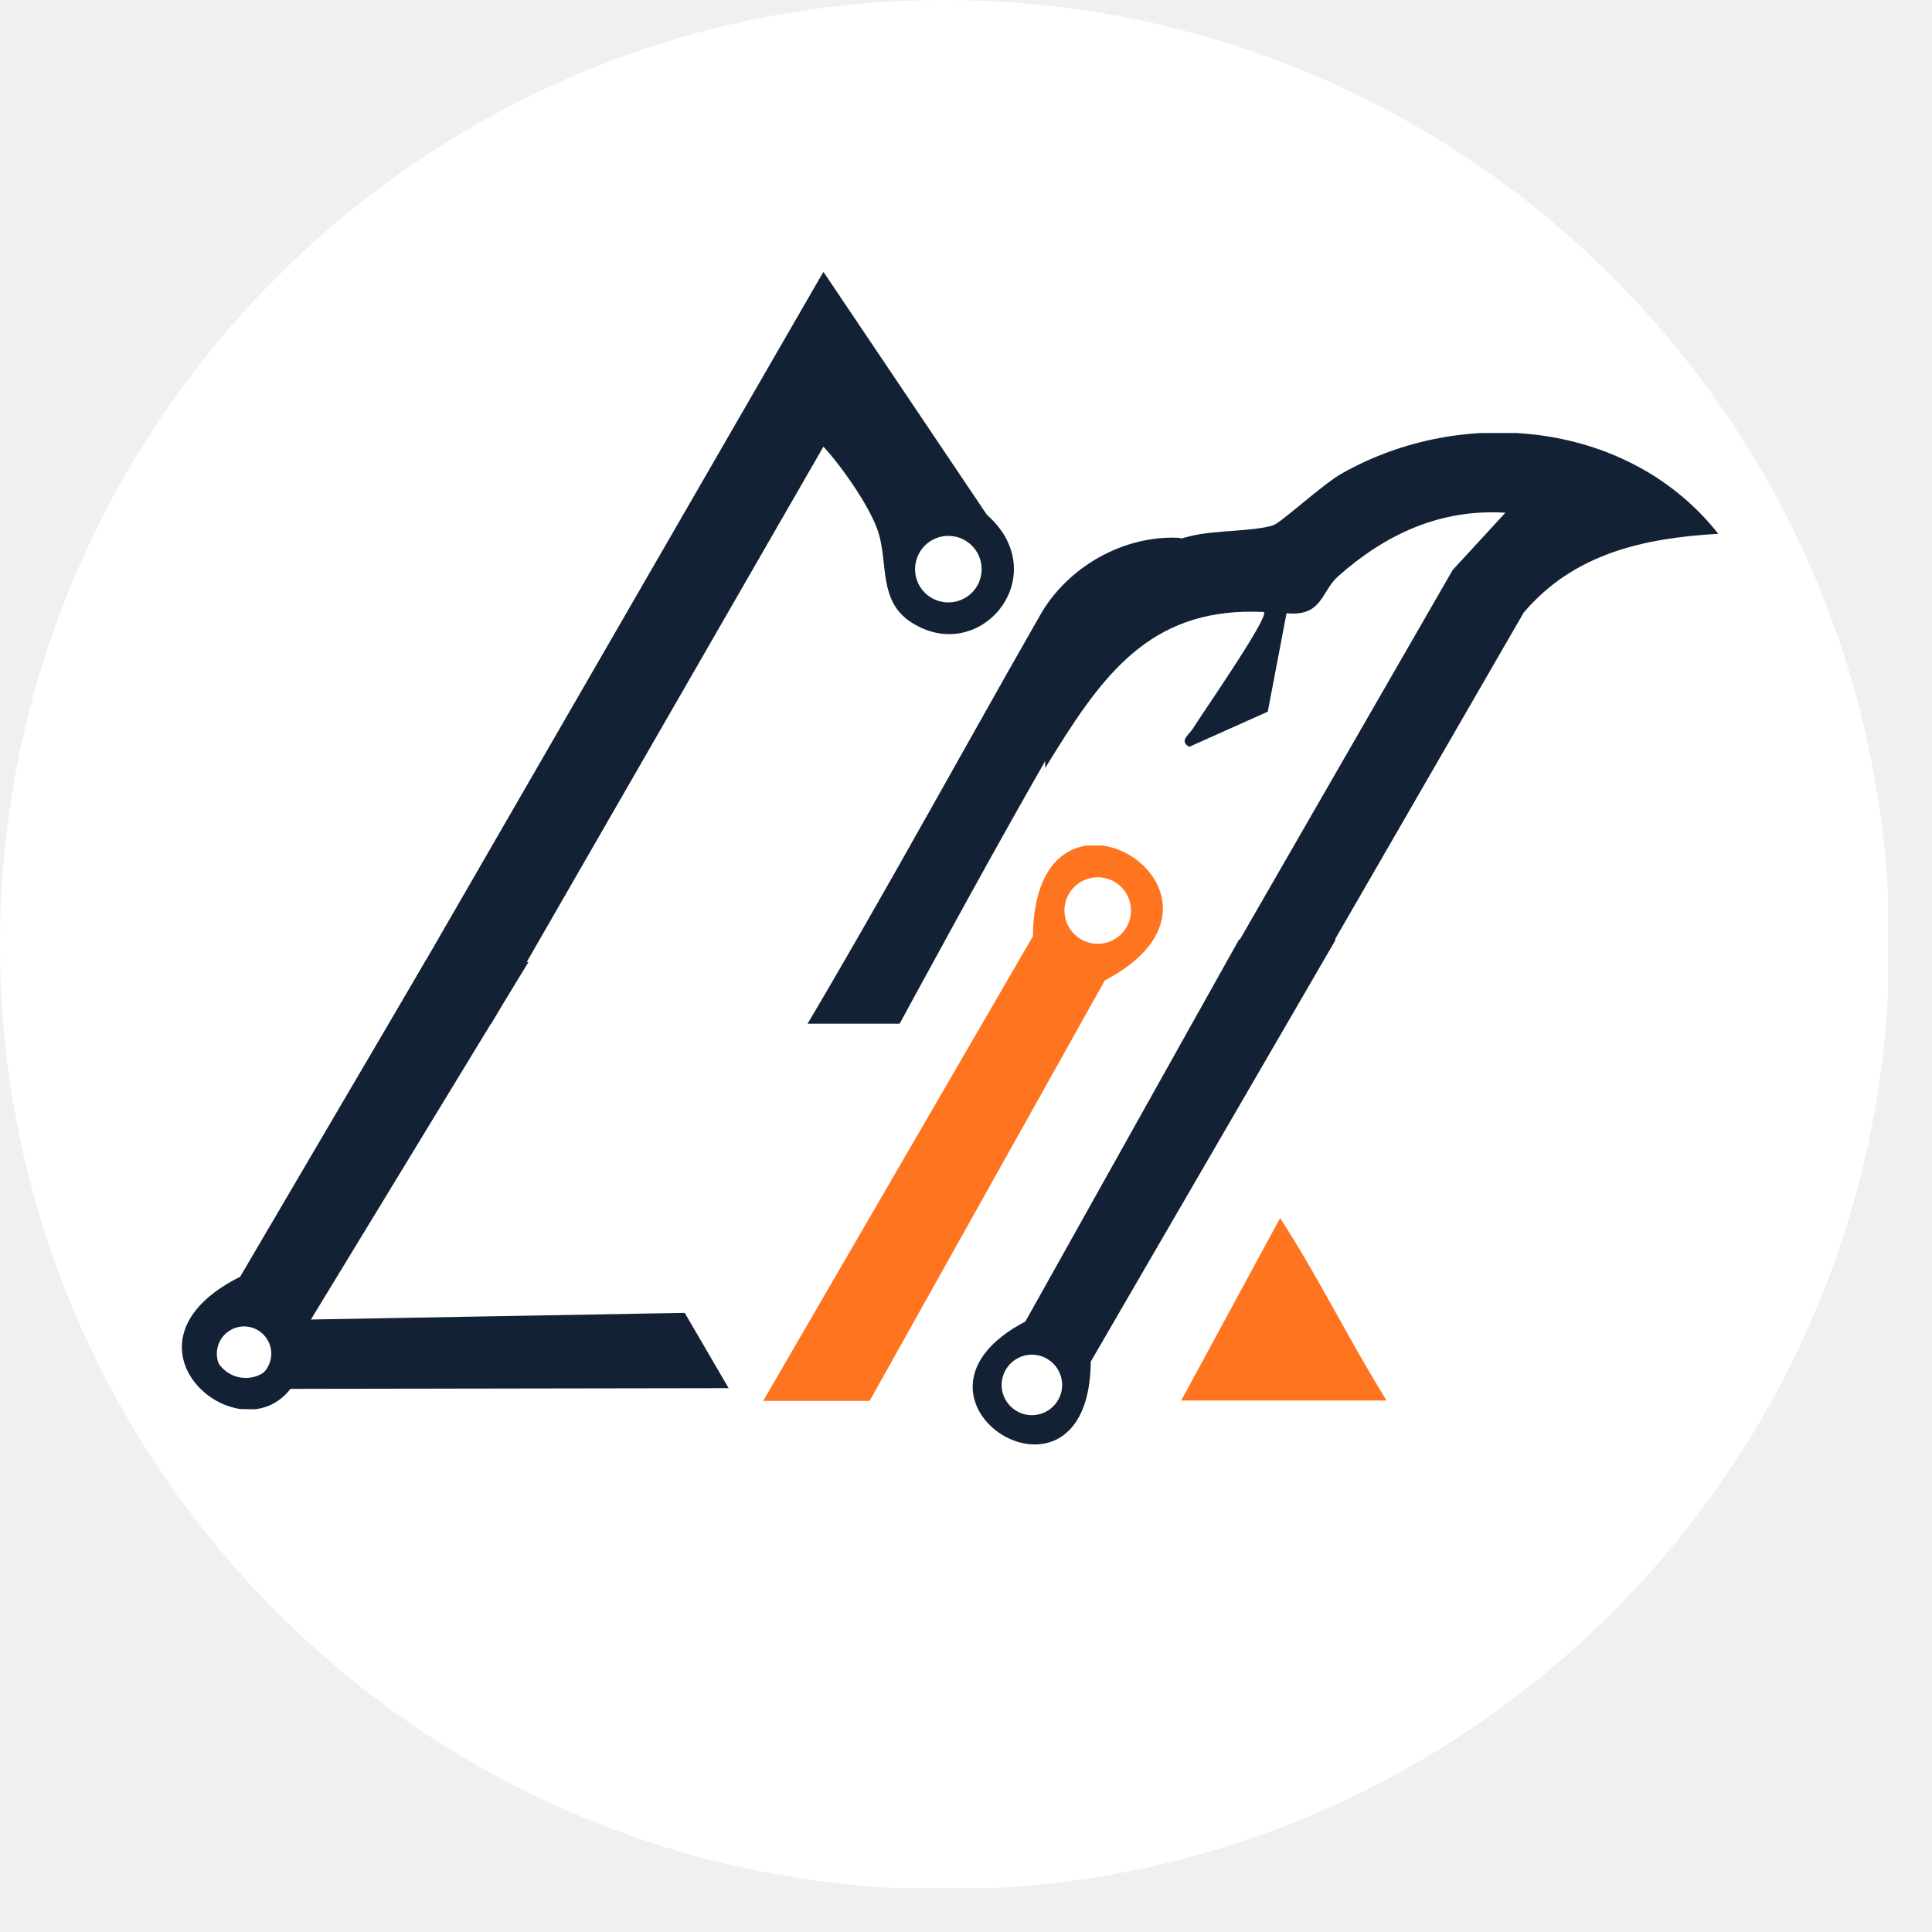
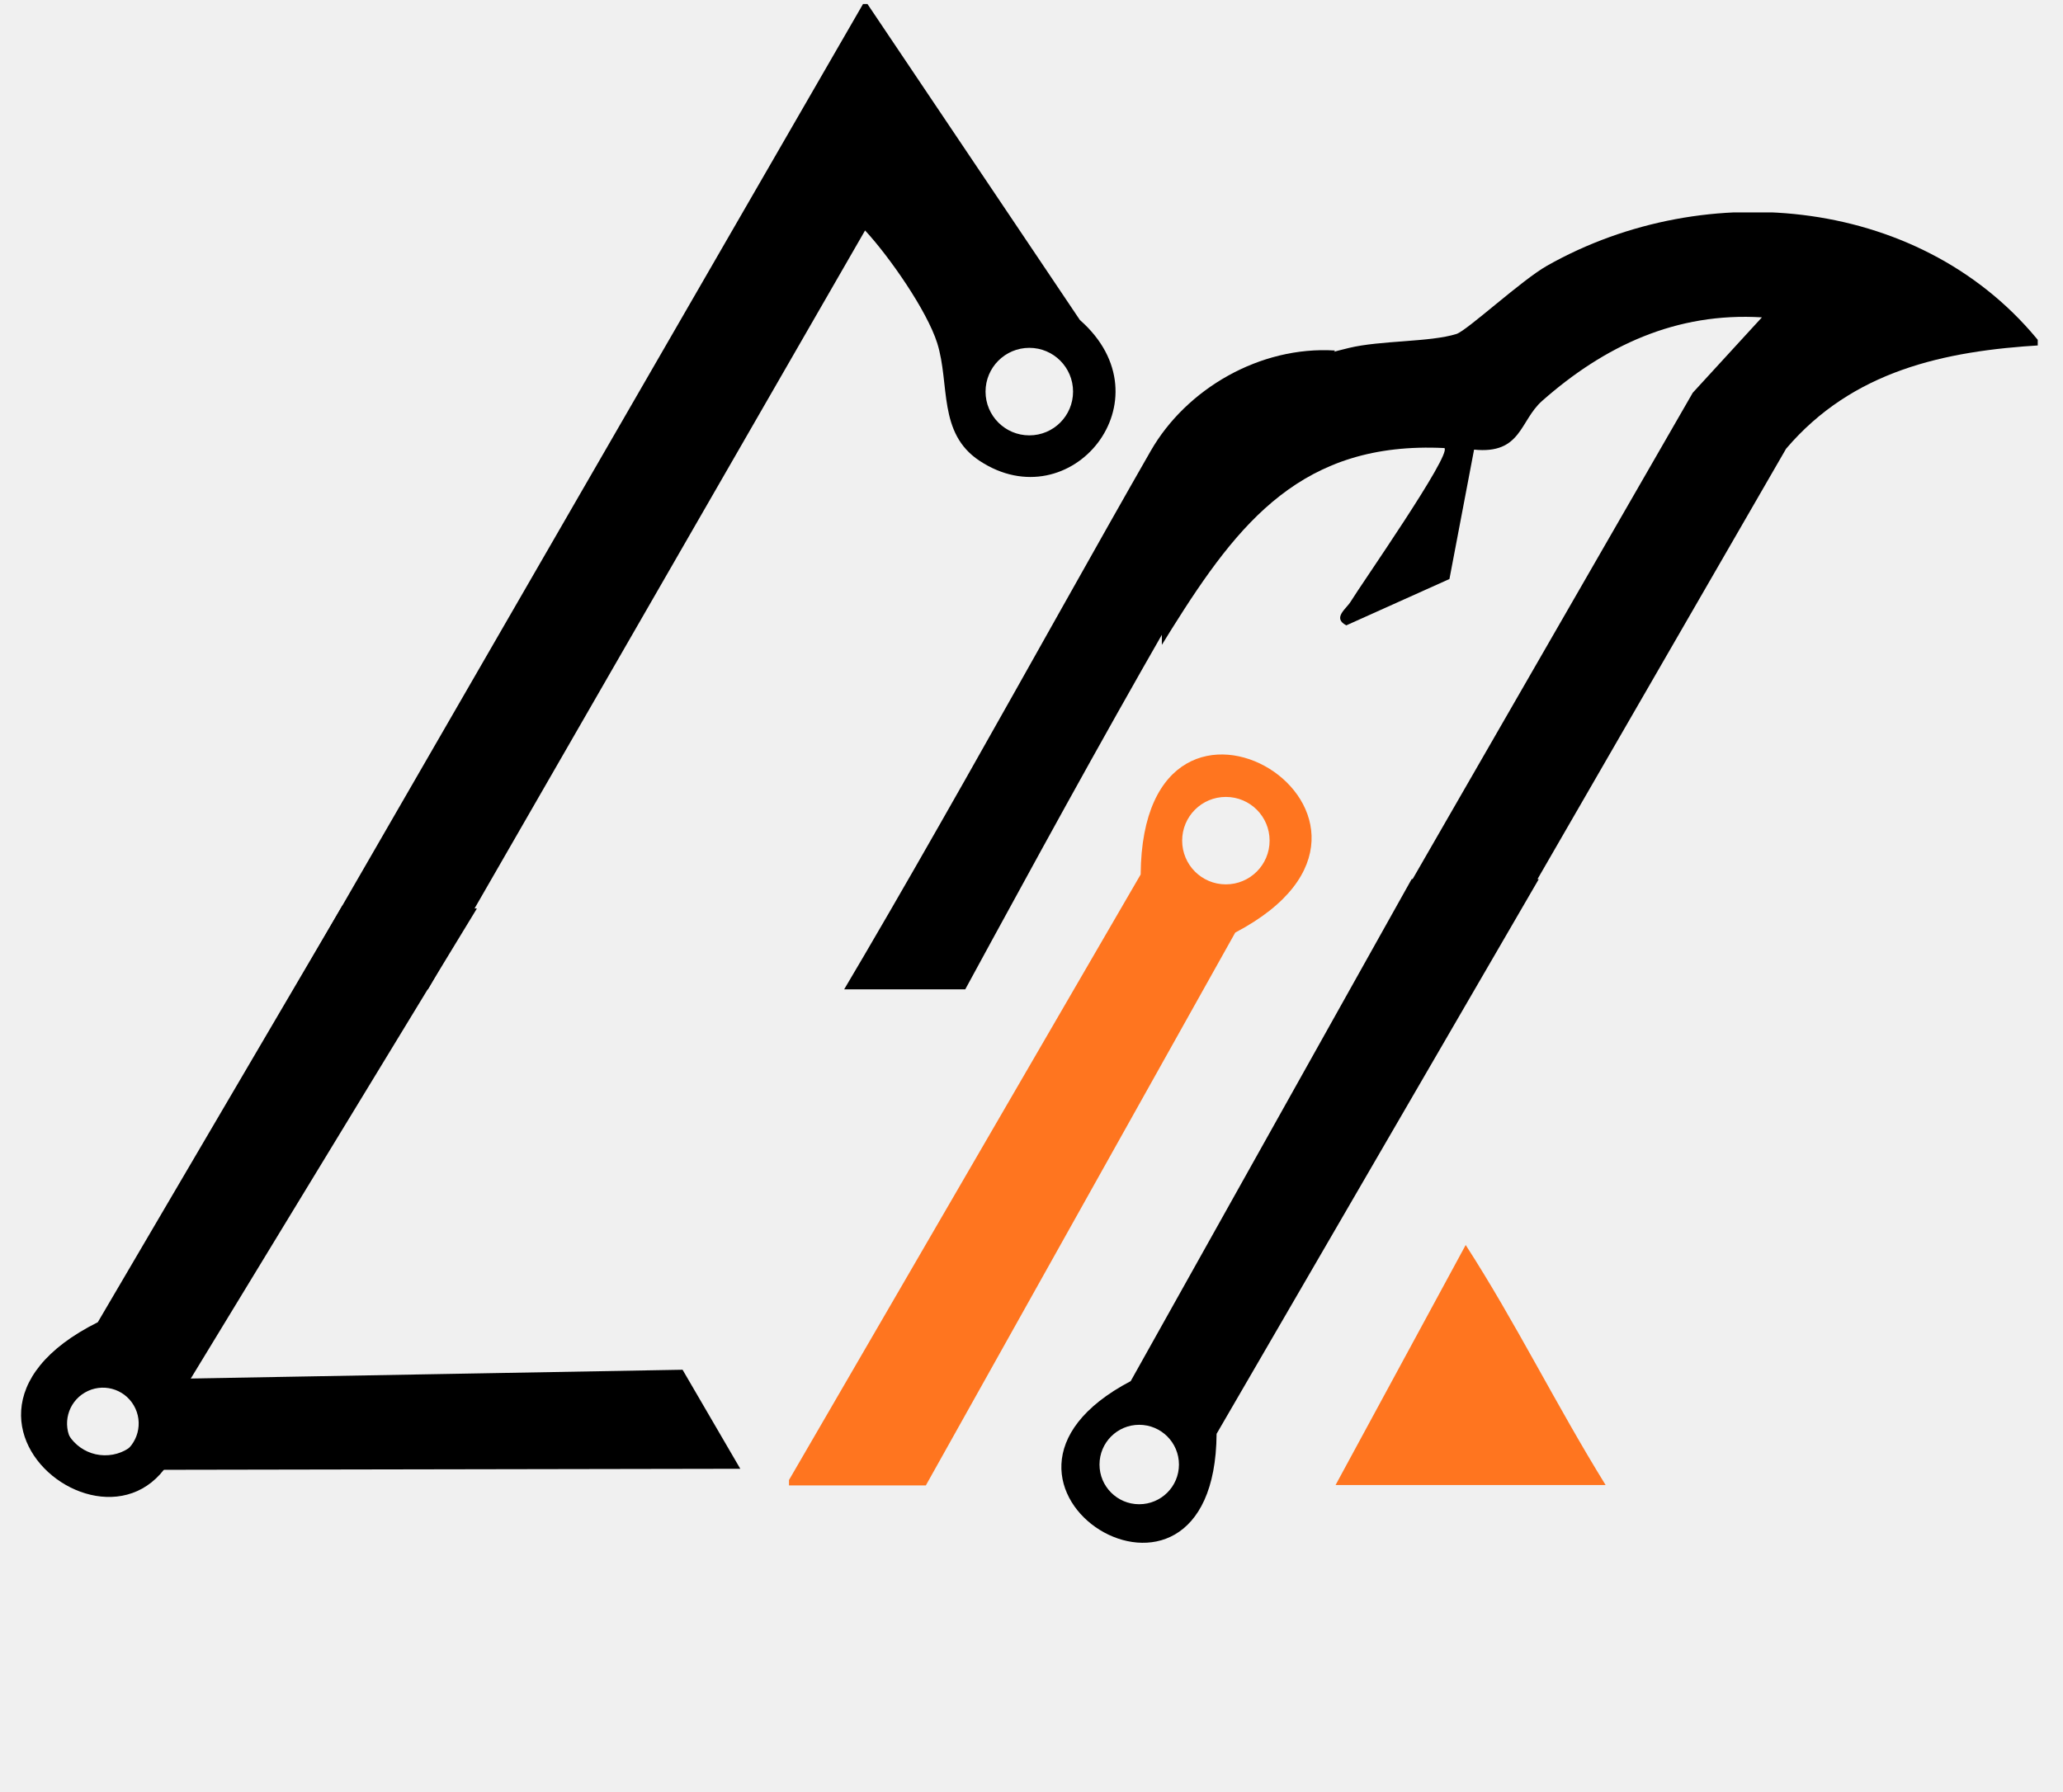
- <svg xmlns="http://www.w3.org/2000/svg" width="83" zoomAndPan="magnify" viewBox="0 0 62.25 62.25" height="83" preserveAspectRatio="xMidYMid meet" version="1.0">
+ <svg xmlns="http://www.w3.org/2000/svg" width="137" zoomAndPan="magnify" viewBox="0 0 102.75 89.25" height="119" preserveAspectRatio="xMidYMid meet" version="1.0">
  <defs>
-     <clipPath id="d35a2dd9d7">
-       <path d="M 0 0 L 60.832 0 L 60.832 60.832 L 0 60.832 Z M 0 0 " clip-rule="nonzero" />
+     <clipPath id="f48477c93a">
+       <path d="M 13.68 0.199 L 66.488 0.199 L 66.488 49.285 L 13.68 49.285 Z M 13.68 0.199 " clip-rule="nonzero" />
    </clipPath>
-     <clipPath id="a18f5512a1">
-       <path d="M 12.039 8.773 L 38.043 8.773 L 38.043 32.984 L 12.039 32.984 Z M 12.039 8.773 " clip-rule="nonzero" />
+     <clipPath id="2a03e2dd84">
+       <path d="M 39.297 37.551 L 65.328 37.551 L 65.328 73.996 L 39.297 73.996 Z M 39.297 37.551 " clip-rule="nonzero" />
    </clipPath>
-     <clipPath id="9fa1c2489a">
-       <path d="M 24.59 27.242 L 37.469 27.242 L 37.469 45.137 L 24.59 45.137 Z M 24.59 27.242 " clip-rule="nonzero" />
+     <clipPath id="e86a3f2d12">
+       <path d="M 66.473 62.02 L 80 62.02 L 80 74 L 66.473 74 Z M 66.473 62.02 " clip-rule="nonzero" />
    </clipPath>
-     <clipPath id="088788a235">
-       <path d="M 38.035 39.246 L 44.699 39.246 L 44.699 45.148 L 38.035 45.148 Z M 38.035 39.246 " clip-rule="nonzero" />
+     <clipPath id="e0740470dd">
+       <path d="M 66.52 73.977 L 73 62.02 C 75.48 65.859 77.488 69.965 79.969 73.977 Z M 66.52 73.977 " clip-rule="nonzero" />
    </clipPath>
-     <clipPath id="5e03ce24ef">
-       <path d="M 38.059 45.125 L 41.246 39.246 C 42.469 41.133 43.453 43.152 44.676 45.125 Z M 38.059 45.125 " clip-rule="nonzero" />
+     <clipPath id="0029da464f">
+       <path d="M 0.473 0.02 L 14 0.02 L 14 12 L 0.473 12 Z M 0.473 0.02 " clip-rule="nonzero" />
    </clipPath>
-     <clipPath id="0b0b22c3c8">
-       <path d="M 0.035 0.246 L 6.699 0.246 L 6.699 6.148 L 0.035 6.148 Z M 0.035 0.246 " clip-rule="nonzero" />
+     <clipPath id="70c64f9071">
+       <path d="M 0.52 11.977 L 7 0.02 C 9.48 3.859 11.488 7.965 13.969 11.977 Z M 0.52 11.977 " clip-rule="nonzero" />
    </clipPath>
-     <clipPath id="e22000cd02">
-       <path d="M 0.059 6.125 L 3.246 0.246 C 4.469 2.133 5.453 4.152 6.676 6.125 Z M 0.059 6.125 " clip-rule="nonzero" />
+     <clipPath id="1a411ee8df">
+       <rect x="0" width="14" y="0" height="12" />
    </clipPath>
-     <clipPath id="7556d6799a">
-       <rect x="0" width="7" y="0" height="7" />
+     <clipPath id="08876954db">
+       <path d="M 57.867 10.582 L 101.75 10.582 L 101.75 44.793 L 57.867 44.793 Z M 57.867 10.582 " clip-rule="nonzero" />
    </clipPath>
-     <clipPath id="23eb59f283">
-       <path d="M 33.672 13.953 L 55.379 13.953 L 55.379 30.773 L 33.672 30.773 Z M 33.672 13.953 " clip-rule="nonzero" />
+     <clipPath id="54de8f61db">
+       <path d="M 0.867 0.582 L 44.492 0.582 L 44.492 34.77 L 0.867 34.77 Z M 0.867 0.582 " clip-rule="nonzero" />
    </clipPath>
-     <clipPath id="9fedce499d">
-       <path d="M 0.676 0.953 L 22.379 0.953 L 22.379 17.754 L 0.676 17.754 Z M 0.676 0.953 " clip-rule="nonzero" />
+     <clipPath id="5af52d4ce9">
+       <rect x="0" width="45" y="0" height="35" />
    </clipPath>
-     <clipPath id="db54f34dc0">
-       <rect x="0" width="23" y="0" height="18" />
+     <clipPath id="1af1abc564">
+       <path d="M 52.863 43.785 L 76.66 43.785 L 76.66 77 L 52.863 77 Z M 52.863 43.785 " clip-rule="nonzero" />
    </clipPath>
-     <clipPath id="00d7936d3c">
-       <path d="M 31.34 30.273 L 43.027 30.273 L 43.027 46.617 L 31.34 46.617 Z M 31.34 30.273 " clip-rule="nonzero" />
+     <clipPath id="dd4234bbc8">
+       <path d="M 1 44 L 27 44 L 27 75 L 1 75 Z M 1 44 " clip-rule="nonzero" />
    </clipPath>
-     <clipPath id="c010148b0d">
-       <path d="M 5 30 L 19 30 L 19 46 L 5 46 Z M 5 30 " clip-rule="nonzero" />
+     <clipPath id="49245c4fc5">
+       <path d="M 1.578 44.797 L 26.117 45.305 L 25.504 75.047 L 0.965 74.539 Z M 1.578 44.797 " clip-rule="nonzero" />
    </clipPath>
-     <clipPath id="aed5cf191e">
-       <path d="M 6.121 30.773 L 18.281 31.023 L 17.98 45.691 L 5.816 45.441 Z M 6.121 30.773 " clip-rule="nonzero" />
+     <clipPath id="610a4632bd">
+       <path d="M 1.699 38.812 L 27.727 39.348 L 26.992 75.039 L 0.965 74.504 Z M 1.699 38.812 " clip-rule="nonzero" />
    </clipPath>
-     <clipPath id="17a09d0277">
-       <path d="M 6.18 27.828 L 18.82 28.09 L 18.461 45.621 L 5.82 45.359 Z M 6.18 27.828 " clip-rule="nonzero" />
+     <clipPath id="daa4e9c777">
+       <path d="M 1 67 L 37 67 L 37 75 L 1 75 Z M 1 67 " clip-rule="nonzero" />
    </clipPath>
-     <clipPath id="defbb3d333">
-       <path d="M 6 41 L 24 41 L 24 46 L 6 46 Z M 6 41 " clip-rule="nonzero" />
+     <clipPath id="ddb850da56">
+       <path d="M 26.078 54.648 L 36.941 73.281 L 11.238 88.266 L 0.375 69.633 Z M 26.078 54.648 " clip-rule="nonzero" />
    </clipPath>
-     <clipPath id="dc1fd16629">
-       <path d="M 18.168 35.617 L 23.516 44.789 L 10.84 52.18 L 5.492 43.008 Z M 18.168 35.617 " clip-rule="nonzero" />
-     </clipPath>
-     <clipPath id="23781af48a">
-       <path d="M 18.168 35.617 L 23.516 44.789 L 10.84 52.18 L 5.492 43.008 Z M 18.168 35.617 " clip-rule="nonzero" />
-     </clipPath>
-     <clipPath id="8af6656245">
-       <rect x="0" width="61" y="0" height="61" />
+     <clipPath id="b731b1af65">
+       <path d="M 26.078 54.648 L 36.941 73.281 L 11.238 88.266 L 0.375 69.633 Z M 26.078 54.648 " clip-rule="nonzero" />
    </clipPath>
  </defs>
-   <g transform="matrix(1, 0, 0, 1, 0, 0.000000000000007747)">
-     <g clip-path="url(#8af6656245)">
-       <g clip-path="url(#d35a2dd9d7)">
-         <path fill="#ffffff" d="M 30.438 0.406 C 47.027 0.406 60.469 13.848 60.469 30.438 C 60.469 47.027 47.027 60.469 30.438 60.469 C 13.848 60.469 0.406 47.027 0.406 30.438 C 0.406 13.848 13.848 0.406 30.438 0.406 Z M 30.438 0.406 " fill-opacity="1" fill-rule="nonzero" />
-         <path fill="#ffffff" d="M 30.438 60.875 C 13.652 60.875 0 47.223 0 30.438 C 0 13.652 13.652 0 30.438 0 C 47.223 0 60.875 13.652 60.875 30.438 C 60.875 47.223 47.223 60.875 30.438 60.875 Z M 30.438 0.812 C 14.105 0.812 0.812 14.105 0.812 30.438 C 0.812 46.77 14.105 60.062 30.438 60.062 C 46.77 60.062 60.062 46.77 60.062 30.438 C 60.062 14.105 46.77 0.812 30.438 0.812 Z M 30.438 0.812 " fill-opacity="1" fill-rule="nonzero" />
-       </g>
-       <g clip-path="url(#a18f5512a1)">
-         <path fill="#132135" d="M 29.484 18.34 C 29.484 18.934 29.965 19.41 30.555 19.41 C 31.148 19.41 31.629 18.934 31.629 18.34 C 31.629 17.746 31.148 17.266 30.555 17.266 C 29.965 17.266 29.484 17.746 29.484 18.34 M 31.797 16.586 C 34.012 18.535 31.57 21.512 29.336 20.035 C 28.309 19.355 28.617 18.16 28.301 17.152 C 28.051 16.355 27.125 15.031 26.531 14.391 L 10.465 42.297 L 8.648 44.273 C 10.895 44.41 12.773 43.531 14.414 42.082 C 15.004 41.562 14.953 40.676 16.199 40.805 L 16.844 37.41 L 19.551 36.195 C 19.926 36.387 19.547 36.629 19.438 36.816 C 19.176 37.246 16.781 40.676 16.977 40.844 C 20.695 41.027 22.371 38.91 24.121 36.113 C 27.211 31.184 30.848 24.469 33.527 19.797 C 34.402 18.273 36.207 17.219 38.043 17.332 C 37.844 17.738 36.117 20.352 35.906 20.707 C 32.336 26.668 29.305 32.453 25.992 38.473 C 24.52 41.148 22.559 42.734 19.48 43.473 C 18.641 43.676 17.359 43.621 16.66 43.84 C 16.387 43.926 14.953 45.25 14.285 45.629 C 10.094 48 4.359 47.43 1.301 43.543 C 3.875 43.395 6.273 42.871 8.016 40.824 L 26.531 8.758 " fill-opacity="1" fill-rule="nonzero" />
-       </g>
-       <g clip-path="url(#9fa1c2489a)">
-         <path fill="#ff751f" d="M 34.297 29.336 C 34.297 29.93 34.777 30.41 35.371 30.41 C 35.961 30.41 36.441 29.93 36.441 29.336 C 36.441 28.746 35.961 28.266 35.371 28.266 C 34.777 28.266 34.297 28.746 34.297 29.336 M 24.59 45.137 L 33.281 30.168 C 33.328 24.129 40.871 28.82 35.598 31.59 L 28.02 45.137 Z M 24.59 45.137 " fill-opacity="1" fill-rule="nonzero" />
-       </g>
-       <g clip-path="url(#088788a235)">
-         <g clip-path="url(#5e03ce24ef)">
-           <g transform="matrix(1, 0, 0, 1, 38, 39)">
-             <g clip-path="url(#7556d6799a)">
-               <g clip-path="url(#0b0b22c3c8)">
-                 <g clip-path="url(#e22000cd02)">
-                   <path fill="#ff751f" d="M 6.676 6.125 L 0.059 6.125 L 0.059 0.246 L 6.676 0.246 Z M 6.676 6.125 " fill-opacity="1" fill-rule="nonzero" />
-                 </g>
-               </g>
+   <g clip-path="url(#f48477c93a)">
+     <path fill="#000000" d="M 49.086 19.508 C 49.086 20.711 50.062 21.688 51.266 21.688 C 52.473 21.688 53.445 20.711 53.445 19.508 C 53.445 18.305 52.473 17.328 51.266 17.328 C 50.062 17.328 49.086 18.305 49.086 19.508 M 53.785 15.941 C 58.293 19.902 53.328 25.957 48.785 22.953 C 46.699 21.574 47.32 19.141 46.68 17.094 C 46.168 15.473 44.293 12.781 43.086 11.48 L 10.414 68.215 L 6.719 72.238 C 11.285 72.516 15.109 70.734 18.445 67.781 C 19.641 66.727 19.543 64.93 22.07 65.188 L 23.387 58.281 L 28.887 55.812 C 29.652 56.203 28.887 56.695 28.656 57.074 C 28.129 57.949 23.258 64.922 23.656 65.27 C 31.219 65.641 34.621 61.332 38.184 55.645 C 44.465 45.621 51.863 31.973 57.309 22.469 C 59.082 19.371 62.758 17.227 66.488 17.461 C 66.086 18.285 62.57 23.598 62.141 24.316 C 54.887 36.438 48.727 48.203 41.984 60.441 C 38.988 65.883 35.004 69.109 28.746 70.613 C 27.039 71.023 24.434 70.91 23.012 71.355 C 22.453 71.531 19.543 74.223 18.184 74.992 C 9.656 79.82 -1.996 78.66 -8.223 70.754 C -2.984 70.449 1.895 69.391 5.434 65.23 L 43.086 0.023 " fill-opacity="1" fill-rule="nonzero" />
+   </g>
+   <g clip-path="url(#2a03e2dd84)">
+     <path fill="#ff751f" d="M 58.879 41.875 C 58.879 43.082 59.852 44.055 61.055 44.055 C 62.258 44.055 63.234 43.082 63.234 41.875 C 63.234 40.672 62.258 39.699 61.055 39.699 C 59.852 39.699 58.879 40.672 58.879 41.875 M 39.141 73.996 L 56.812 43.562 C 56.906 31.285 72.242 40.824 61.523 46.457 L 46.113 73.996 Z M 39.141 73.996 " fill-opacity="1" fill-rule="nonzero" />
+   </g>
+   <g clip-path="url(#e86a3f2d12)">
+     <g clip-path="url(#e0740470dd)">
+       <g transform="matrix(1, 0, 0, 1, 66, 62)">
+         <g clip-path="url(#1a411ee8df)">
+           <g clip-path="url(#0029da464f)">
+             <g clip-path="url(#70c64f9071)">
+               <path fill="#ff751f" d="M 13.969 11.977 L 0.52 11.977 L 0.52 0.02 L 13.969 0.02 Z M 13.969 11.977 " fill-opacity="1" fill-rule="nonzero" />
            </g>
-           </g>
-         </g>
-       </g>
-       <g clip-path="url(#23eb59f283)">
-         <g transform="matrix(1, 0, 0, 1, 33, 13)">
-           <g clip-path="url(#db54f34dc0)">
-             <g clip-path="url(#9fedce499d)">
-               <path fill="#132135" d="M -3.953 27.734 C -3.953 27.184 -4.402 26.734 -4.957 26.734 C -5.508 26.734 -5.957 27.184 -5.957 27.734 C -5.957 28.289 -5.508 28.738 -4.957 28.738 C -4.402 28.738 -3.953 28.289 -3.953 27.734 M -6.113 29.371 C -8.184 27.555 -5.902 24.773 -3.816 26.152 C -2.859 26.785 -3.145 27.902 -2.848 28.844 C -2.613 29.586 -1.754 30.824 -1.199 31.422 L 13.805 5.367 L 15.504 3.52 C 13.406 3.391 11.648 4.211 10.117 5.566 C 9.566 6.051 9.613 6.875 8.453 6.758 L 7.848 9.93 L 5.32 11.062 C 4.973 10.883 5.324 10.656 5.43 10.484 C 5.672 10.082 7.906 6.879 7.723 6.719 C 4.25 6.547 2.688 8.527 1.051 11.141 C -1.832 15.742 -5.23 22.012 -7.73 26.375 C -8.547 27.797 -10.234 28.781 -11.945 28.676 C -11.762 28.297 -10.148 25.855 -9.949 25.527 C -6.617 19.961 -3.789 14.555 -0.695 8.938 C 0.684 6.438 2.512 4.957 5.387 4.266 C 6.172 4.078 7.367 4.129 8.02 3.926 C 8.277 3.844 9.613 2.605 10.238 2.254 C 14.152 0.039 19.504 0.57 22.363 4.199 C 19.961 4.34 17.719 4.828 16.094 6.738 L -1.199 36.684 " fill-opacity="1" fill-rule="nonzero" />
-             </g>
-           </g>
-         </g>
-       </g>
-       <g clip-path="url(#00d7936d3c)">
-         <path fill="#132135" d="M 34.223 44.625 C 34.223 44.086 33.785 43.648 33.246 43.648 C 32.711 43.648 32.273 44.086 32.273 44.625 C 32.273 45.16 32.711 45.598 33.246 45.598 C 33.785 45.598 34.223 45.16 34.223 44.625 M 43.039 30.273 L 35.145 43.871 C 35.102 49.355 28.25 45.094 33.039 42.578 L 39.922 30.273 Z M 43.039 30.273 " fill-opacity="1" fill-rule="nonzero" />
-       </g>
-       <g clip-path="url(#c010148b0d)">
-         <g clip-path="url(#aed5cf191e)">
-           <g clip-path="url(#17a09d0277)">
-             <path fill="#132135" d="M 8.969 43.371 C 8.98 42.789 8.52 42.309 7.941 42.297 C 7.359 42.285 6.879 42.746 6.867 43.324 C 6.855 43.906 7.316 44.387 7.898 44.398 C 8.477 44.41 8.957 43.949 8.969 43.371 M 18.797 28.09 L 9.98 42.578 C 9.812 48.492 2.52 43.746 7.738 41.137 L 15.438 28.02 Z M 18.797 28.09 " fill-opacity="1" fill-rule="nonzero" />
-           </g>
-         </g>
-       </g>
-       <g clip-path="url(#defbb3d333)">
-         <g clip-path="url(#dc1fd16629)">
-           <g clip-path="url(#23781af48a)">
-             <path fill="#132135" d="M 8.305 44.375 C 8.723 44.129 8.867 43.594 8.621 43.176 C 8.379 42.754 7.84 42.613 7.422 42.859 C 7.004 43.102 6.863 43.641 7.105 44.059 C 7.352 44.477 7.887 44.617 8.305 44.375 M 23.477 44.727 L 9.312 44.75 C 5.023 47.207 5.23 39.938 9.363 42.527 L 22.062 42.301 Z M 23.477 44.727 " fill-opacity="1" fill-rule="nonzero" />
          </g>
        </g>
      </g>
    </g>
  </g>
+   <g clip-path="url(#08876954db)">
+     <g transform="matrix(1, 0, 0, 1, 57, 10)">
+       <g clip-path="url(#5af52d4ce9)">
+         <g clip-path="url(#54de8f61db)">
+           <path fill="#000000" d="M -8.805 55.051 C -8.805 53.926 -9.715 53.012 -10.84 53.012 C -11.965 53.012 -12.879 53.926 -12.879 55.051 C -12.879 56.176 -11.965 57.086 -10.84 57.086 C -9.715 57.086 -8.805 56.176 -8.805 55.051 M -13.195 58.379 C -17.402 54.68 -12.77 49.027 -8.523 51.832 C -6.578 53.121 -7.156 55.391 -6.555 57.301 C -6.082 58.816 -4.328 61.328 -3.203 62.547 L 27.309 9.566 L 30.754 5.809 C 26.492 5.551 22.922 7.219 19.805 9.973 C 18.688 10.961 18.781 12.637 16.418 12.398 L 15.191 18.844 L 10.055 21.152 C 9.344 20.785 10.059 20.324 10.27 19.973 C 10.766 19.152 15.312 12.645 14.941 12.32 C 7.879 11.973 4.703 15.996 1.375 21.305 C -4.488 30.664 -11.398 43.41 -16.48 52.285 C -18.141 55.176 -21.57 57.18 -25.055 56.961 C -24.68 56.191 -21.398 51.23 -20.996 50.559 C -14.223 39.238 -8.469 28.254 -2.176 16.824 C 0.621 11.746 4.344 8.734 10.188 7.332 C 11.781 6.949 14.215 7.051 15.539 6.637 C 16.062 6.473 18.781 3.957 20.051 3.238 C 28.012 -1.266 38.895 -0.184 44.707 7.195 C 39.816 7.48 35.262 8.473 31.957 12.355 L -3.203 73.242 " fill-opacity="1" fill-rule="nonzero" />
+         </g>
+       </g>
+     </g>
+   </g>
+   <g clip-path="url(#1af1abc564)">
+     <path fill="#000000" d="M 58.719 72.957 C 58.719 71.863 57.832 70.977 56.738 70.977 C 55.648 70.977 54.762 71.863 54.762 72.957 C 54.762 74.051 55.648 74.934 56.738 74.934 C 57.832 74.934 58.719 74.051 58.719 72.957 M 76.641 43.793 L 60.594 71.426 C 60.508 82.574 46.582 73.914 56.316 68.801 L 70.309 43.793 Z M 76.641 43.793 " fill-opacity="1" fill-rule="nonzero" />
+   </g>
+   <g clip-path="url(#dd4234bbc8)">
+     <g clip-path="url(#49245c4fc5)">
+       <g clip-path="url(#610a4632bd)">
+         <path fill="#000000" d="M 7.367 70.406 C 7.395 69.227 6.457 68.254 5.277 68.227 C 4.102 68.203 3.125 69.141 3.102 70.32 C 3.074 71.496 4.012 72.473 5.191 72.496 C 6.371 72.52 7.344 71.586 7.367 70.406 M 27.352 39.344 L 9.426 68.797 C 9.086 80.82 -5.746 71.168 4.871 65.867 L 20.52 39.203 Z M 27.352 39.344 " fill-opacity="1" fill-rule="nonzero" />
+       </g>
+     </g>
+   </g>
+   <g clip-path="url(#daa4e9c777)">
+     <g clip-path="url(#ddb850da56)">
+       <g clip-path="url(#b731b1af65)">
+         <path fill="#000000" d="M 6.023 72.453 C 6.875 71.957 7.16 70.863 6.664 70.012 C 6.168 69.16 5.078 68.875 4.227 69.371 C 3.375 69.867 3.086 70.957 3.582 71.809 C 4.078 72.66 5.172 72.949 6.023 72.453 M 36.871 73.168 L 8.066 73.219 C -0.652 78.211 -0.234 63.434 8.168 68.695 L 33.996 68.234 Z M 36.871 73.168 " fill-opacity="1" fill-rule="nonzero" />
+       </g>
+     </g>
+   </g>
</svg>
